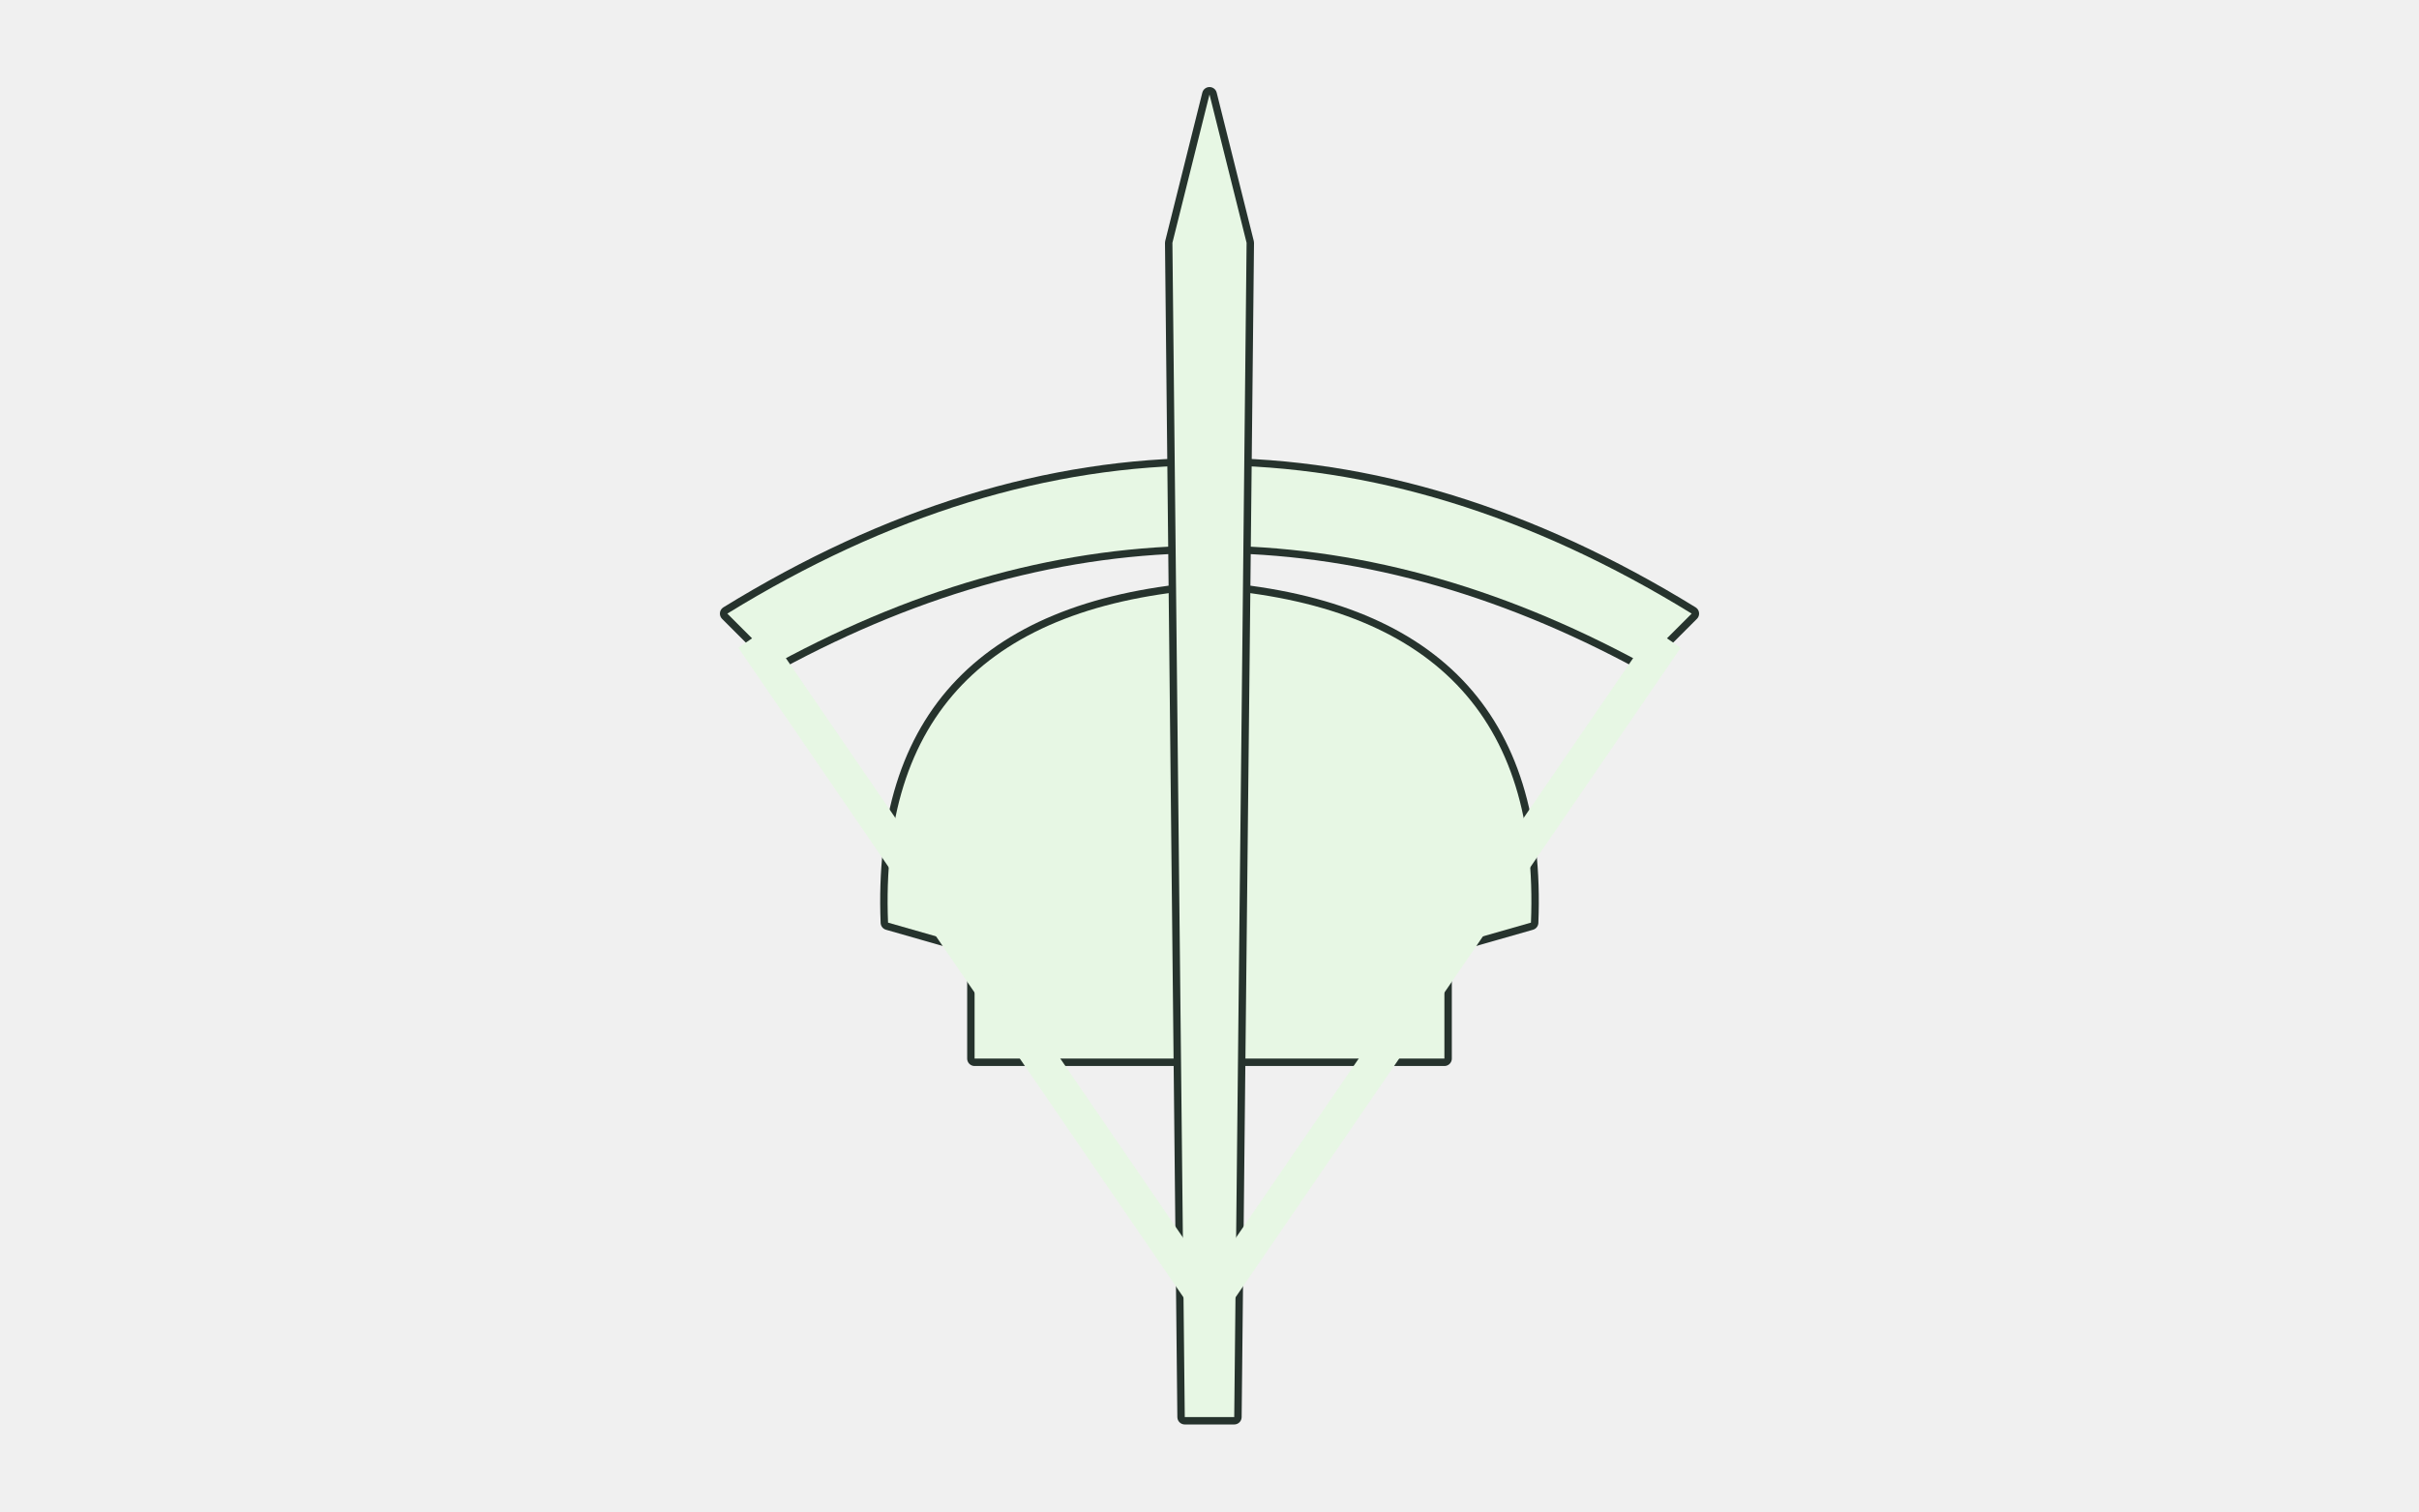
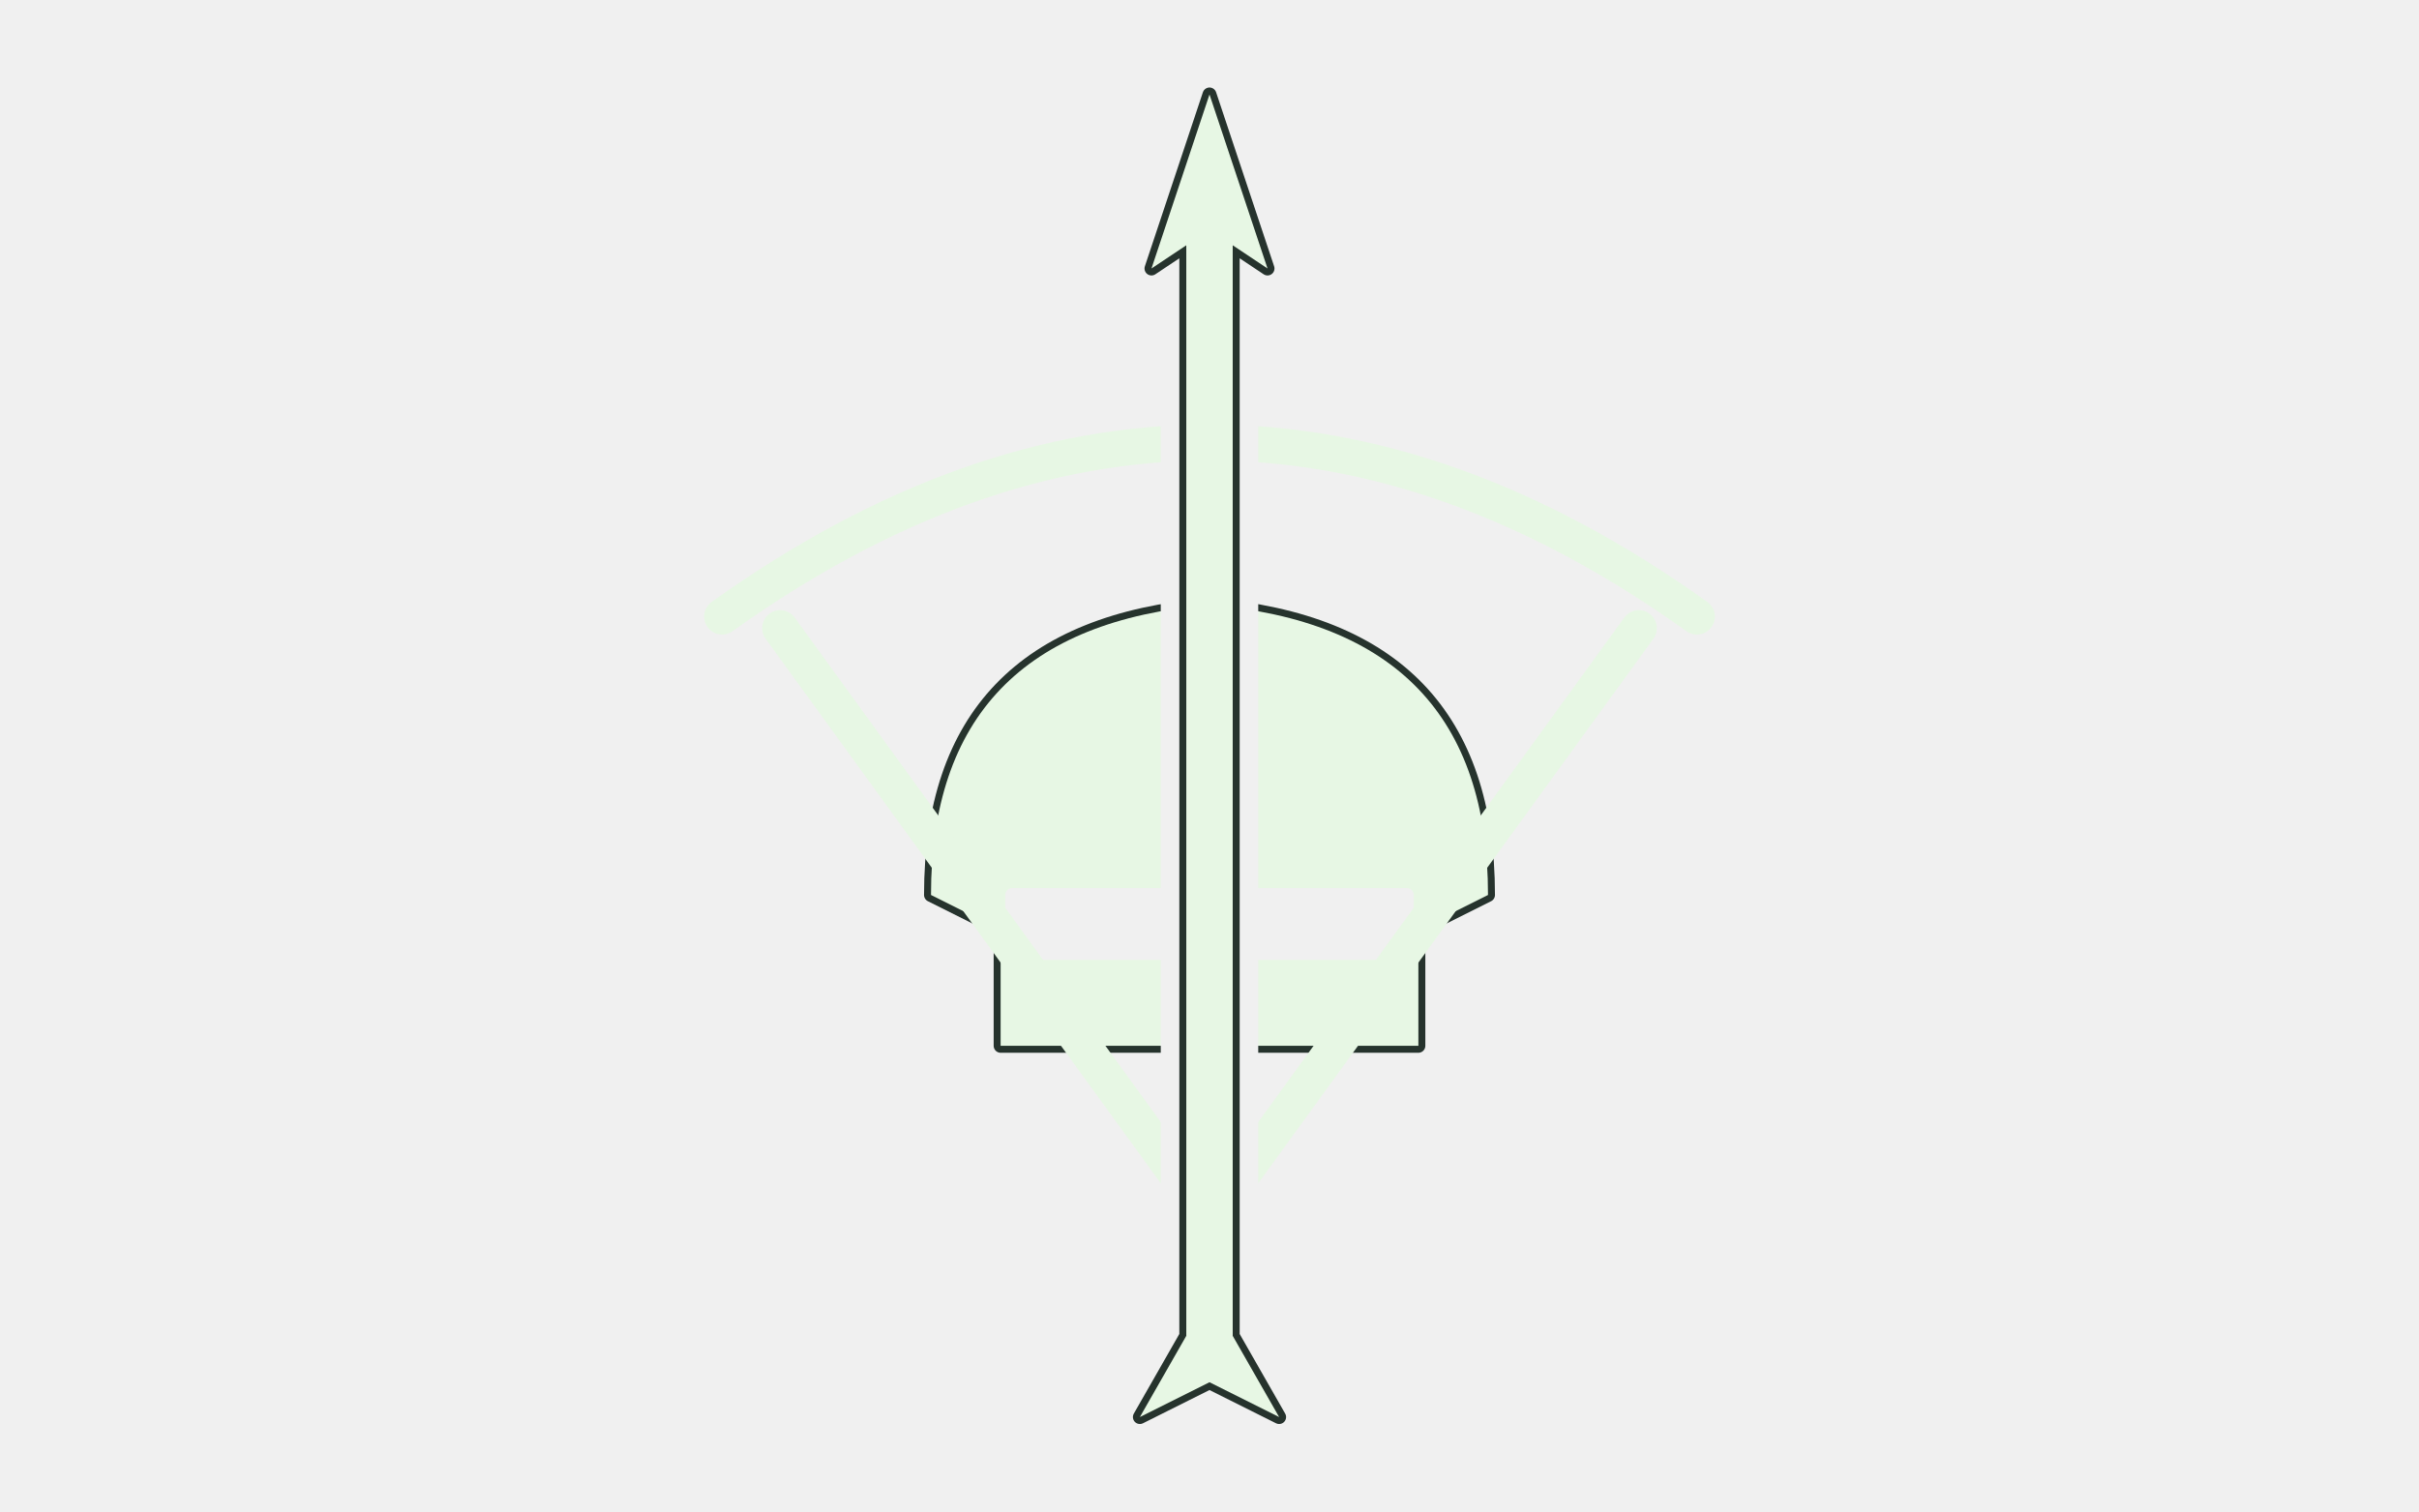
<svg xmlns="http://www.w3.org/2000/svg" width="256" height="160" viewBox="0 0 256 160">
  <g stroke="#26332d" stroke-width="1.2" paint-order="stroke fill" stroke-linejoin="round">
-     <g transform="translate(-39.47664 -16.16822) scale(1.308411)">
-       <path d="M102 87 Q101 62 128 60 Q155 62 154 87 L147 89 L147 98 L109 98 L109 89Z" fill="#e7f7e4" />
-       <path d="M89 62 Q128 38 167 62 L163 66 Q128 47 93 66Z" fill="#e7f7e4" />
-       <path d="M125 32 L128 20 L131 32 L130 127 L126 127Z" fill="#e7f7e4" />
-       <path d="M91 64 L128 118 L165 64" stroke="#e7f7e4" stroke-width="2.7" fill="none" />
+     <g transform="translate(-29.19298 -7.192982) scale(1.22807)">
+       <defs>
+         <mask id="cut8" maskUnits="userSpaceOnUse" x="0" y="0" width="256" height="160">
+           <rect width="256" height="160" fill="white" />
+           <g fill="black" stroke="black">
+             <g stroke="black" stroke-width="4.4" stroke-linejoin="round" stroke-linecap="round">
+               <path d="M128 14 L133 29 L130 27 L130 121 L134 128 L128 125 L122 128 L126 121 L126 27 L123 29Z" fill="black" />
+             </g>
+           </g>
+         </mask>
+       </defs>
+       <g mask="url(#cut8)">
+         <defs>
+           <mask id="cut7" maskUnits="userSpaceOnUse" x="0" y="0" width="256" height="160">
+             <rect width="256" height="160" fill="white" />
+             <g fill="black" stroke="black">
+               <path d="M111 83 L145 83 L145 88 L111 88Z" fill="black" />
+             </g>
+           </mask>
+         </defs>
+         <g mask="url(#cut7)">
+           <path d="M104 83 Q104 60 128 58 Q152 60 152 83 L146 86 L146 96 L110 96 L110 86Z" fill="#e7f7e4" />
+         </g>
+         <path d="M86 59 Q128 29 170 59 M91 60 L128 111 L165 60" fill="none" stroke="#e7f7e4" stroke-width="3.1" stroke-linejoin="round" stroke-linecap="round" />
+       </g>
+       <path d="M128 14 L133 29 L130 27 L130 121 L134 128 L128 125 L122 128 L126 121 L126 27 L123 29Z" fill="#e7f7e4" />
    </g>
  </g>
</svg>
